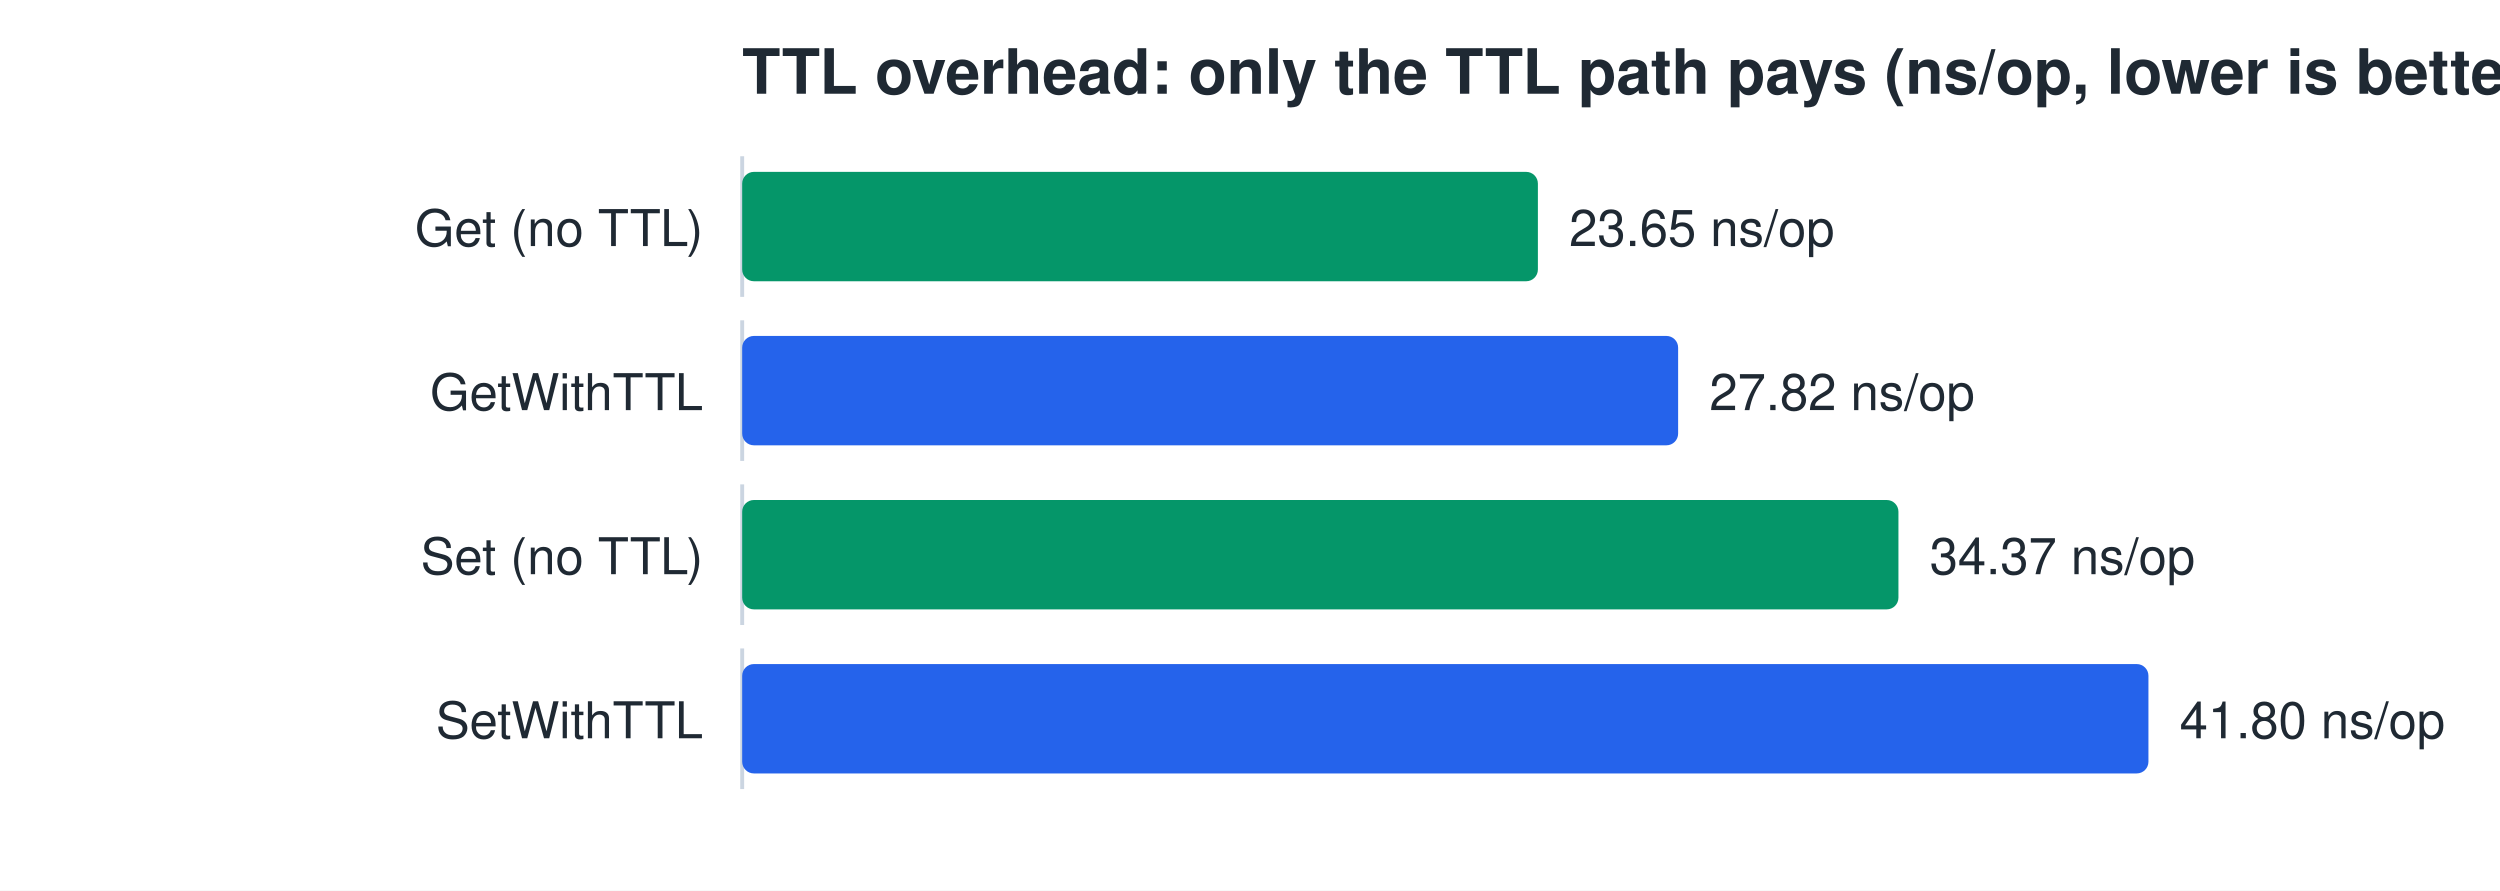
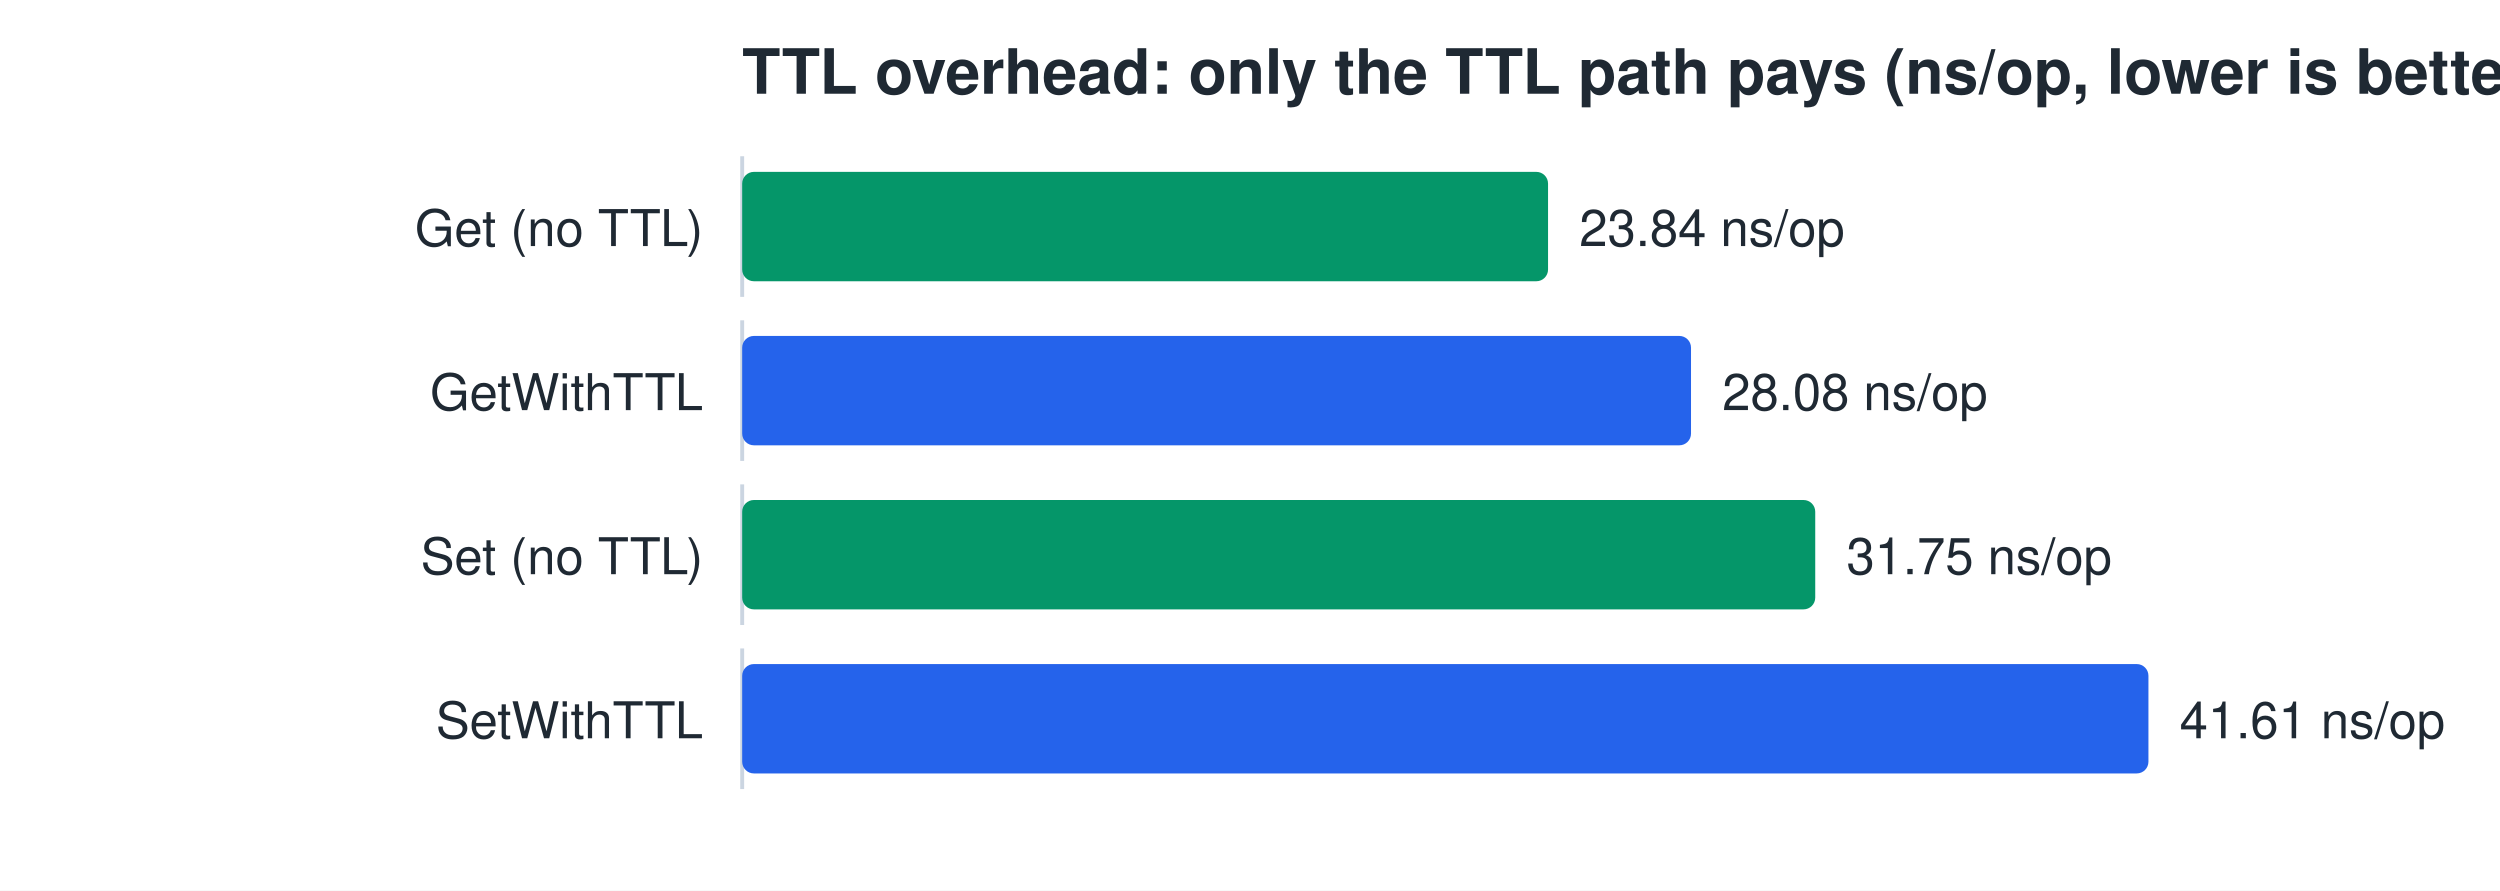
<svg xmlns="http://www.w3.org/2000/svg" width="640" height="228" viewBox="0 0 640 228" font-family="Segoe UI, Helvetica, Arial, sans-serif">
  <rect width="640" height="228" fill="#ffffff" />
  <text x="190" y="24" font-size="16" font-weight="600" fill="#1f2933">TTL overhead: only the TTL path pays (ns/op, lower is better)</text>
  <line x1="190" y1="40" x2="190" y2="76" stroke="#cbd5e1" stroke-width="1" />
  <text x="180" y="63" font-size="13" fill="#1f2933" text-anchor="end">Get (no TTL)</text>
-   <rect x="190" y="44" width="203.7" height="28" rx="3" fill="#059669" />
-   <text x="401.7" y="63" font-size="13" fill="#1f2933">23.65 ns/op</text>
+   <rect x="190" y="44" width="206.3" height="28" rx="3" fill="#059669" />
+   <text x="404.3" y="63" font-size="13" fill="#1f2933">23.84 ns/op</text>
  <line x1="190" y1="82" x2="190" y2="118" stroke="#cbd5e1" stroke-width="1" />
  <text x="180" y="105" font-size="13" fill="#1f2933" text-anchor="end">GetWithTTL</text>
-   <rect x="190" y="86" width="239.6" height="28" rx="3" fill="#2563eb" />
-   <text x="437.6" y="105" font-size="13" fill="#1f2933">27.82 ns/op</text>
+   <rect x="190" y="86" width="242.9" height="28" rx="3" fill="#2563eb" />
+   <text x="440.9" y="105" font-size="13" fill="#1f2933">28.08 ns/op</text>
  <line x1="190" y1="124" x2="190" y2="160" stroke="#cbd5e1" stroke-width="1" />
  <text x="180" y="147" font-size="13" fill="#1f2933" text-anchor="end">Set (no TTL)</text>
-   <rect x="190" y="128" width="296.0" height="28" rx="3" fill="#059669" />
-   <text x="494.0" y="147" font-size="13" fill="#1f2933">34.37 ns/op</text>
+   <rect x="190" y="128" width="274.7" height="28" rx="3" fill="#059669" />
+   <text x="472.7" y="147" font-size="13" fill="#1f2933">31.75 ns/op</text>
  <line x1="190" y1="166" x2="190" y2="202" stroke="#cbd5e1" stroke-width="1" />
  <text x="180" y="189" font-size="13" fill="#1f2933" text-anchor="end">SetWithTTL</text>
  <rect x="190" y="170" width="360.0" height="28" rx="3" fill="#2563eb" />
-   <text x="558.0" y="189" font-size="13" fill="#1f2933">41.80 ns/op</text>
+   <text x="558.0" y="189" font-size="13" fill="#1f2933">41.61 ns/op</text>
</svg>
